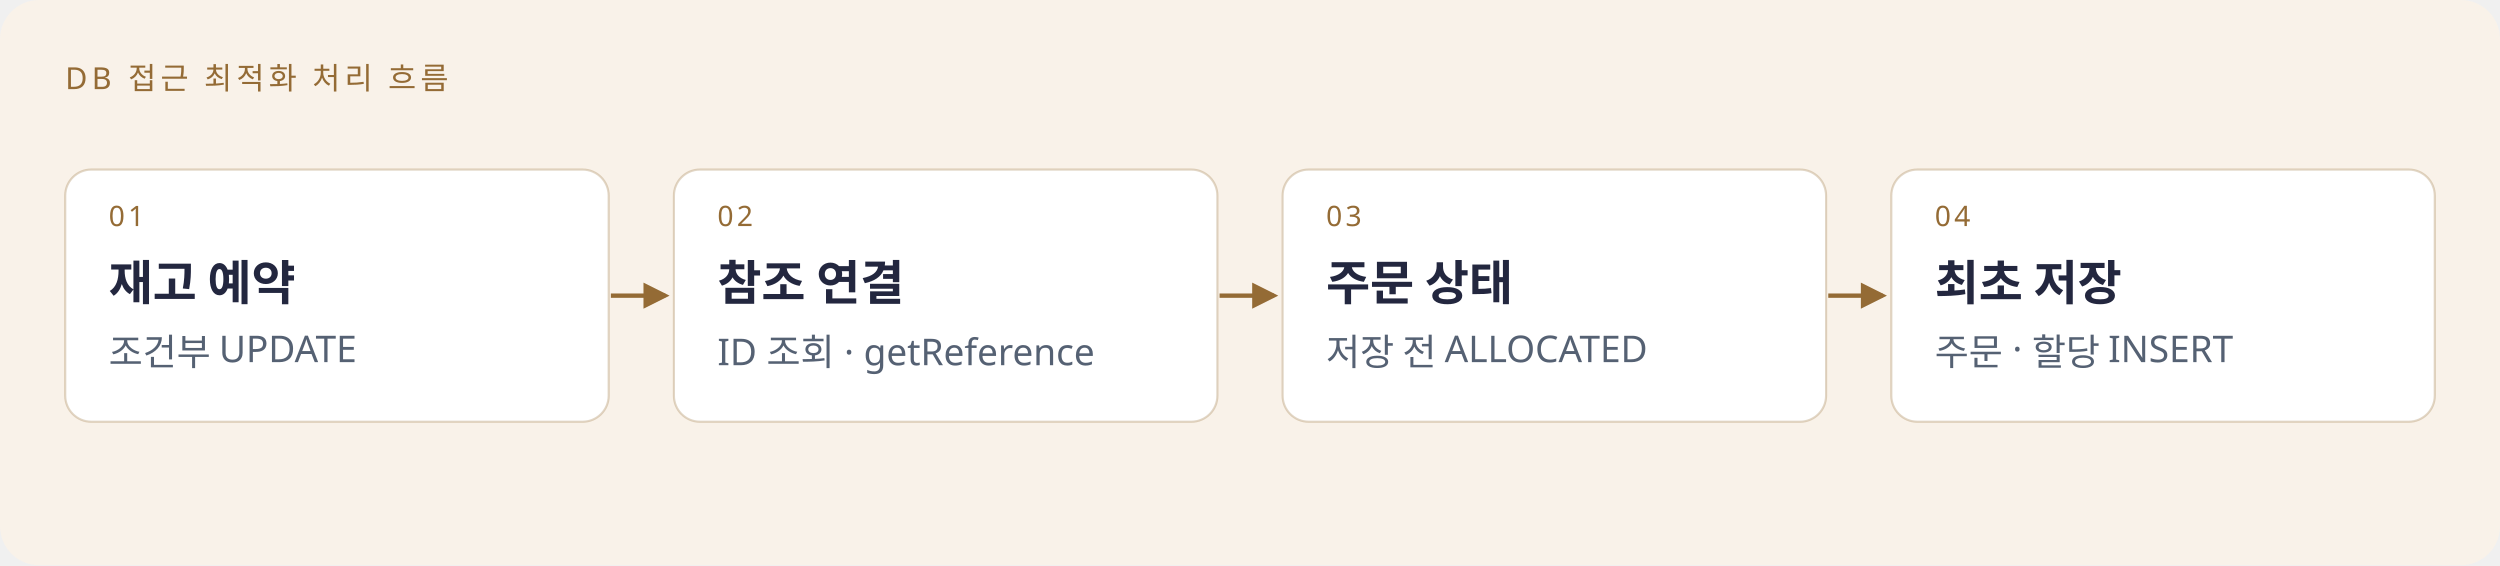
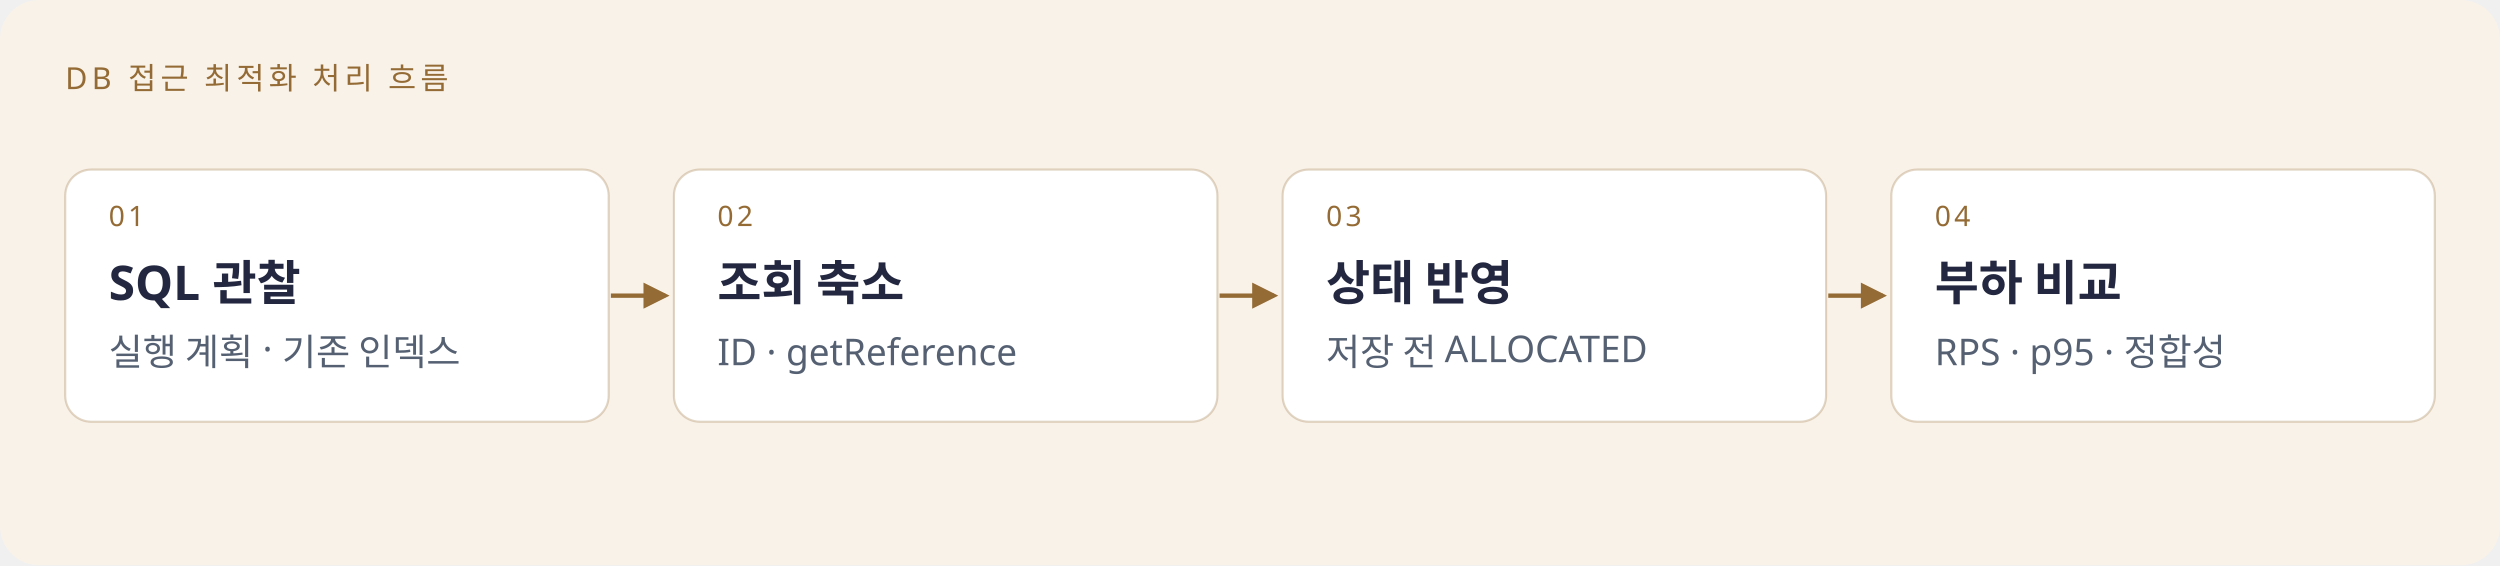
<svg xmlns="http://www.w3.org/2000/svg" viewBox="0 0 1150 260" width="1150" height="260" role="img" aria-labelledby="title desc">
  <defs>
    <marker id="arrow" markerWidth="7" markerHeight="7" refX="5" refY="3" orient="auto">
      <path d="M0 0L6 3L0 6" fill="#946b35" />
    </marker>
  </defs>
  <rect width="1150" height="260" rx="18" fill="#f9f2e9" />
  <text x="30" y="41" fill="#946b35" font-family="sans-serif" font-size="14" letter-spacing="2">DB 접근 최적화 처리 흐름</text>
  <g font-family="'Malgun Gothic', sans-serif">
    <g>
      <rect x="30" y="78" width="250" height="116" rx="12" fill="white" stroke="#946b35" stroke-opacity=".28" />
      <text x="50" y="104" fill="#946b35" font-size="13" letter-spacing="1.5">01</text>
-       <text x="50" y="138" fill="#23273f" font-size="22" font-weight="700">재고 예약</text>
-       <text x="50" y="168" fill="#556173" font-size="17">조건부 UPDATE</text>
+       <text x="50" y="138" fill="#23273f" font-size="22" font-weight="700">SQL 관찰</text>
+       <text x="50" y="168" fill="#556173" font-size="17">실행 계획 · 기존 인덱스</text>
    </g>
    <path d="M 281 136 H 306" stroke="#946b35" stroke-width="2" marker-end="url(#arrow)" />
    <g>
      <rect x="310" y="78" width="250" height="116" rx="12" fill="white" stroke="#946b35" stroke-opacity=".28" />
      <text x="330" y="104" fill="#946b35" font-size="13" letter-spacing="1.5">02</text>
-       <text x="330" y="138" fill="#23273f" font-size="22" font-weight="700">참조 연결</text>
-       <text x="330" y="168" fill="#556173" font-size="17">ID 조회 · getReference</text>
+       <text x="330" y="138" fill="#23273f" font-size="22" font-weight="700">조회 축소</text>
+       <text x="330" y="168" fill="#556173" font-size="17">ID · getReference</text>
    </g>
    <path d="M 561 136 H 586" stroke="#946b35" stroke-width="2" marker-end="url(#arrow)" />
    <g>
      <rect x="590" y="78" width="250" height="116" rx="12" fill="white" stroke="#946b35" stroke-opacity=".28" />
      <text x="610" y="104" fill="#946b35" font-size="13" letter-spacing="1.5">03</text>
-       <text x="610" y="138" fill="#23273f" font-size="22" font-weight="700">주문 상태</text>
+       <text x="610" y="138" fill="#23273f" font-size="22" font-weight="700">상태 반영</text>
      <text x="610" y="168" fill="#556173" font-size="17">저장 전 ALLOCATED</text>
    </g>
    <path d="M 841 136 H 866" stroke="#946b35" stroke-width="2" marker-end="url(#arrow)" />
    <g>
      <rect x="870" y="78" width="250" height="116" rx="12" fill="white" stroke="#946b35" stroke-opacity=".28" />
      <text x="890" y="104" fill="#946b35" font-size="13" letter-spacing="1.5">04</text>
-       <text x="890" y="138" fill="#23273f" font-size="22" font-weight="700">최초 저장</text>
-       <text x="890" y="168" fill="#556173" font-size="17">주문 · 할당 INSERT</text>
+       <text x="890" y="138" fill="#23273f" font-size="22" font-weight="700">부하 비교</text>
+       <text x="890" y="168" fill="#556173" font-size="17">RPS · p95 · 정합성</text>
    </g>
  </g>
</svg>
